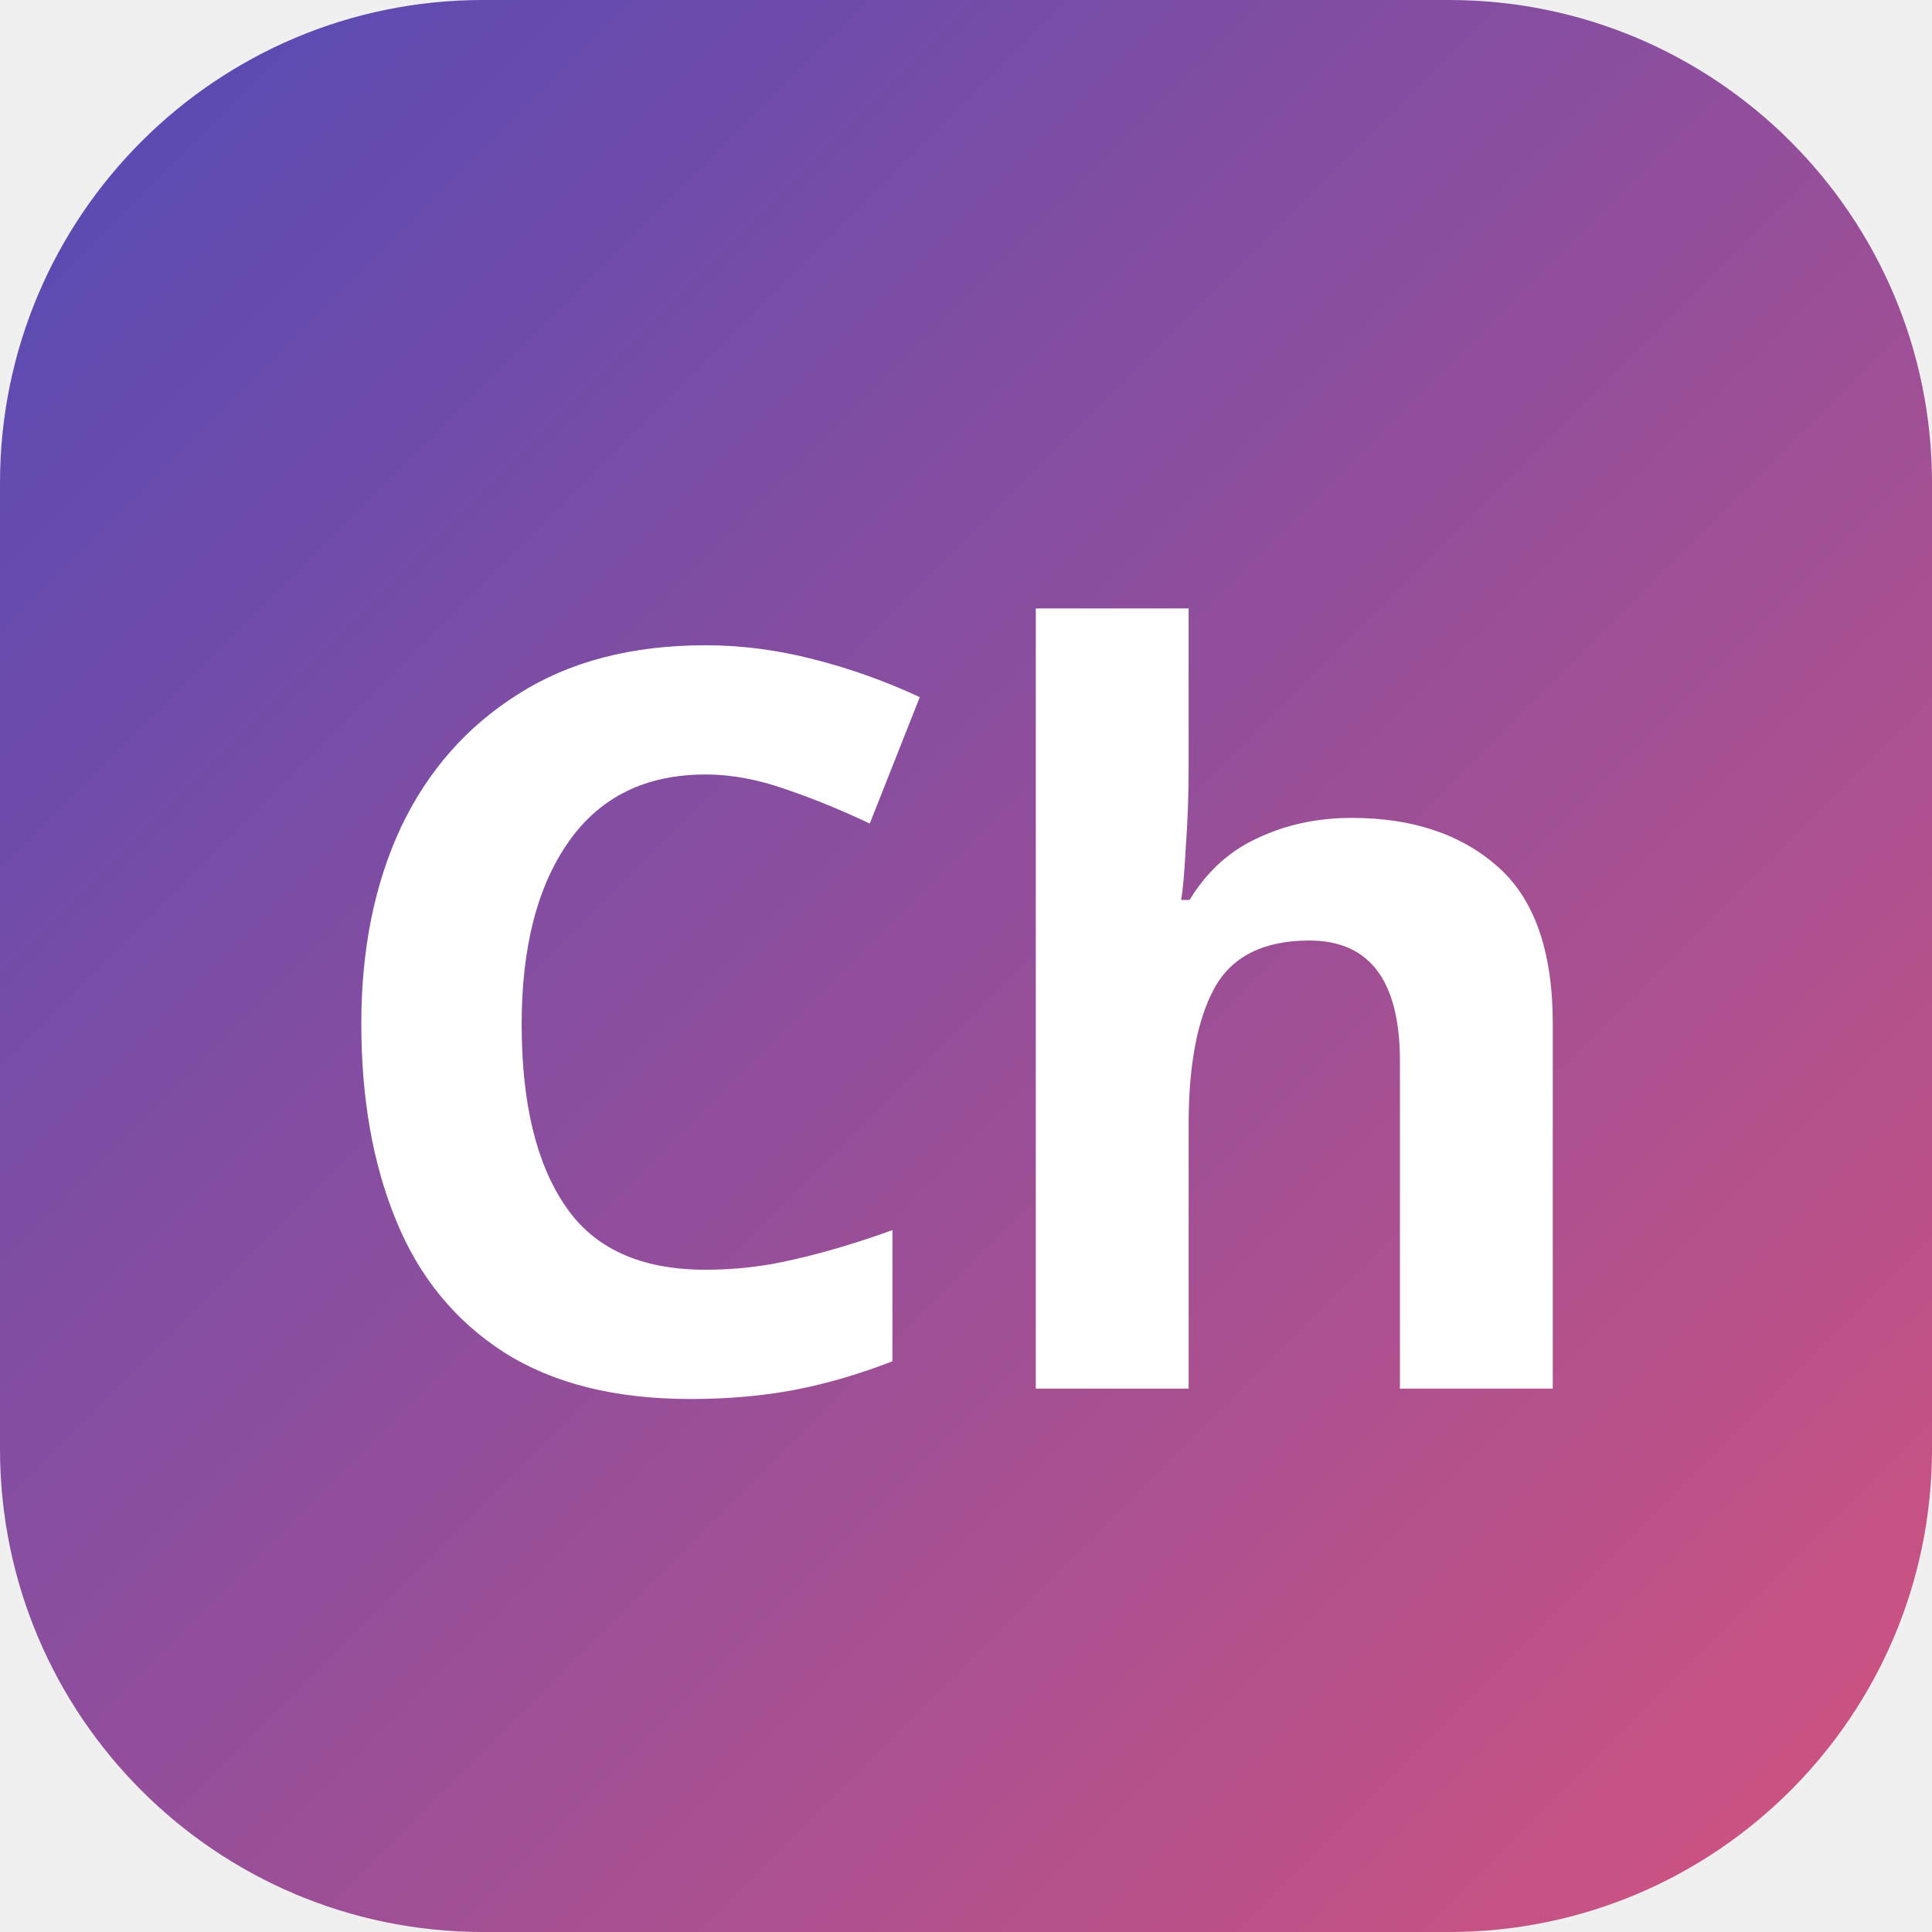
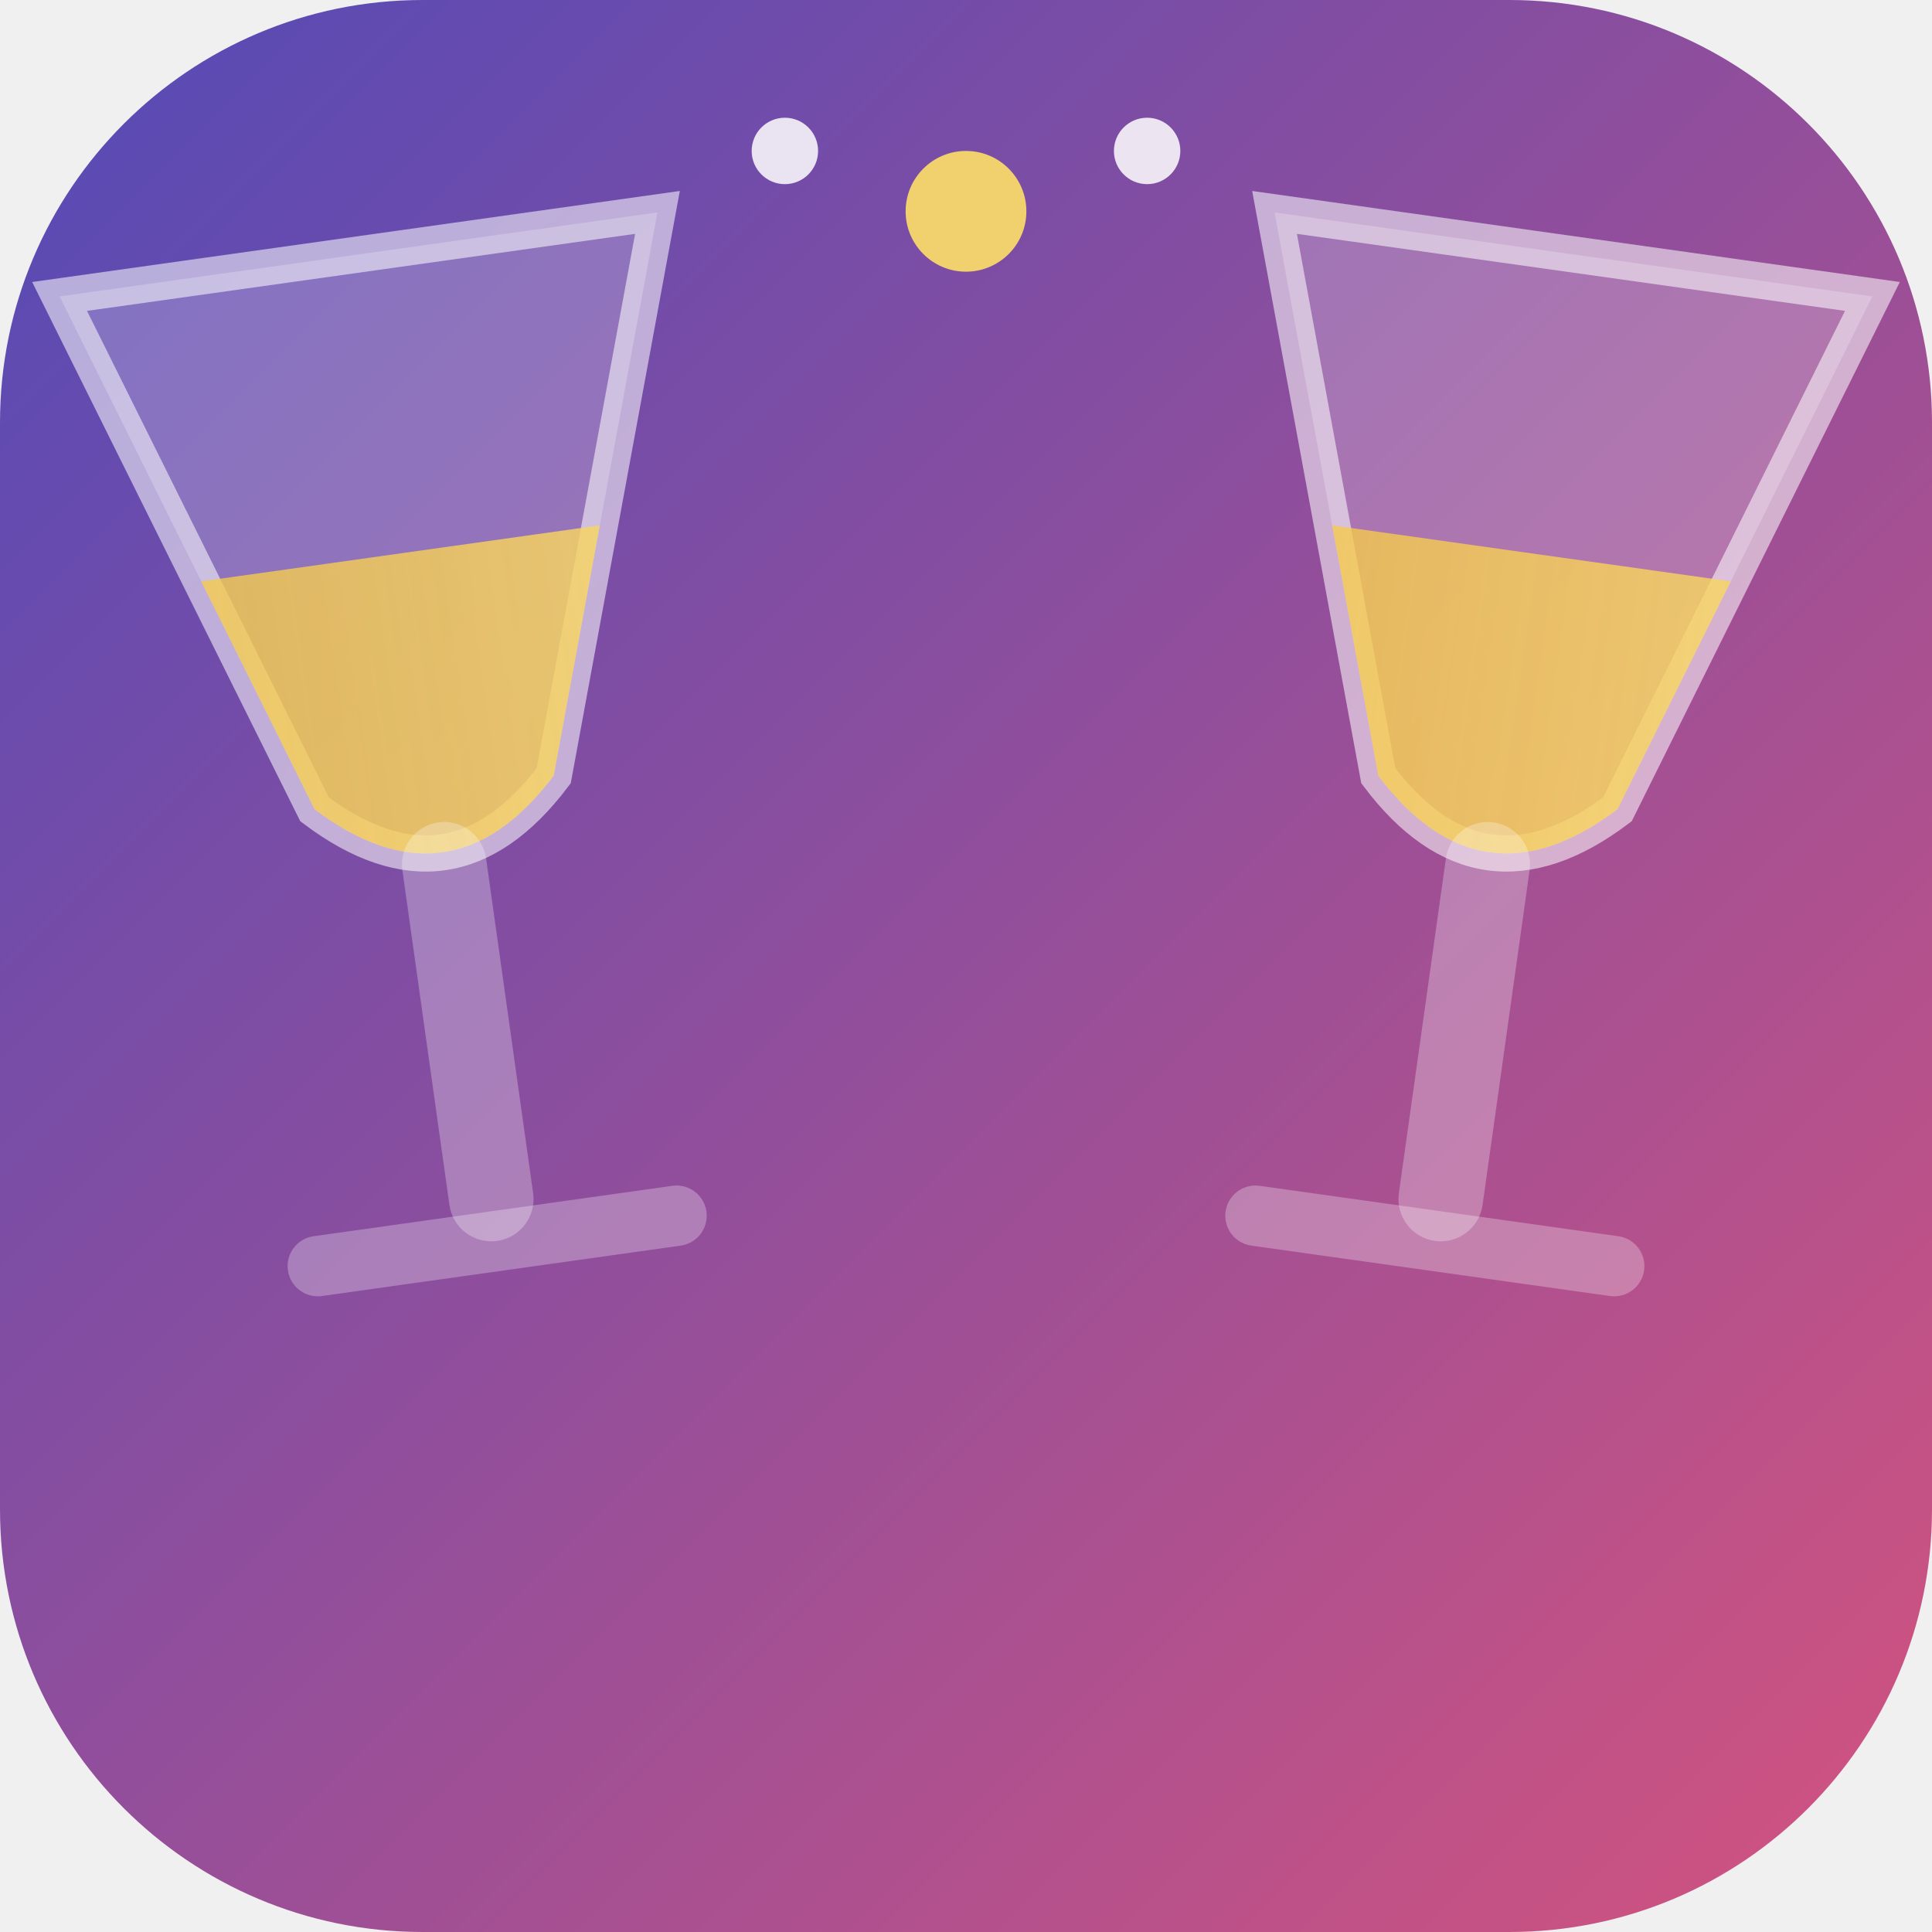
<svg xmlns="http://www.w3.org/2000/svg" viewBox="0 0 32 32">
  <defs>
    <linearGradient id="g" x1="0%" y1="0%" x2="100%" y2="100%">
      <stop offset="0%" stop-color="#534AB7" />
      <stop offset="100%" stop-color="#D4537E" />
    </linearGradient>
+     <linearGradient id="liq" x1="0%" y1="0%" x2="100%" y2="0%">
+       <stop offset="0%" stop-color="#f5c842" stop-opacity="0.9" />
+       <stop offset="100%" stop-color="#f7d76b" />
+     </linearGradient>
+     <clipPath id="c1">
+       <path d="M4,4 L7,13 Q9,15 11,13 L14,4 Z" />
+     </clipPath>
+     <clipPath id="c2">
+       <path d="M18,4 L21,13 Q23,15 25,13 L28,4 Z" />
+     </clipPath>
  </defs>
-   <rect width="32" height="32" rx="8" fill="url(#g)" />
-   <text x="16" y="23" font-family="system-ui" font-size="17" font-weight="800" fill="white" text-anchor="middle">Ch</text>
+   <rect width="32" height="32" rx="7" fill="url(#g)" />
+   <g transform="rotate(-8, 9, 26)">
+     <path d="M4,4 L7,13 Q9,15 11,13 L14,4 Z" fill="rgba(255,255,255,0.22)" stroke="rgba(255,255,255,0.55)" stroke-width="0.6" />
+     <rect x="4" y="9" width="10" height="5" fill="url(#liq)" opacity="0.85" clip-path="url(#c1)" />
+     <rect x="8.3" y="13.5" width="1.4" height="7" fill="rgba(255,255,255,0.28)" rx="0.7" />
+     <rect x="5.5" y="20" width="7" height="1" fill="rgba(255,255,255,0.28)" rx="0.5" />
+   </g>
+   <g transform="rotate(8, 23, 26)">
+     <path d="M18,4 L21,13 Q23,15 25,13 L28,4 Z" fill="rgba(255,255,255,0.22)" stroke="rgba(255,255,255,0.55)" stroke-width="0.6" />
+     <rect x="18" y="9" width="10" height="5" fill="url(#liq)" opacity="0.85" clip-path="url(#c2)" />
+     <rect x="22.3" y="13.5" width="1.4" height="7" fill="rgba(255,255,255,0.28)" rx="0.7" />
+     <rect x="19.5" y="20" width="7" height="1" fill="rgba(255,255,255,0.28)" rx="0.5" />
+   </g>
+   <circle cx="16" cy="3.5" r="1" fill="#f7d76b" opacity="0.95" />
+   <circle cx="13" cy="2.5" r="0.55" fill="#fff" opacity="0.85" />
+   <circle cx="19" cy="2.5" r="0.55" fill="#fff" opacity="0.85" />
</svg>
